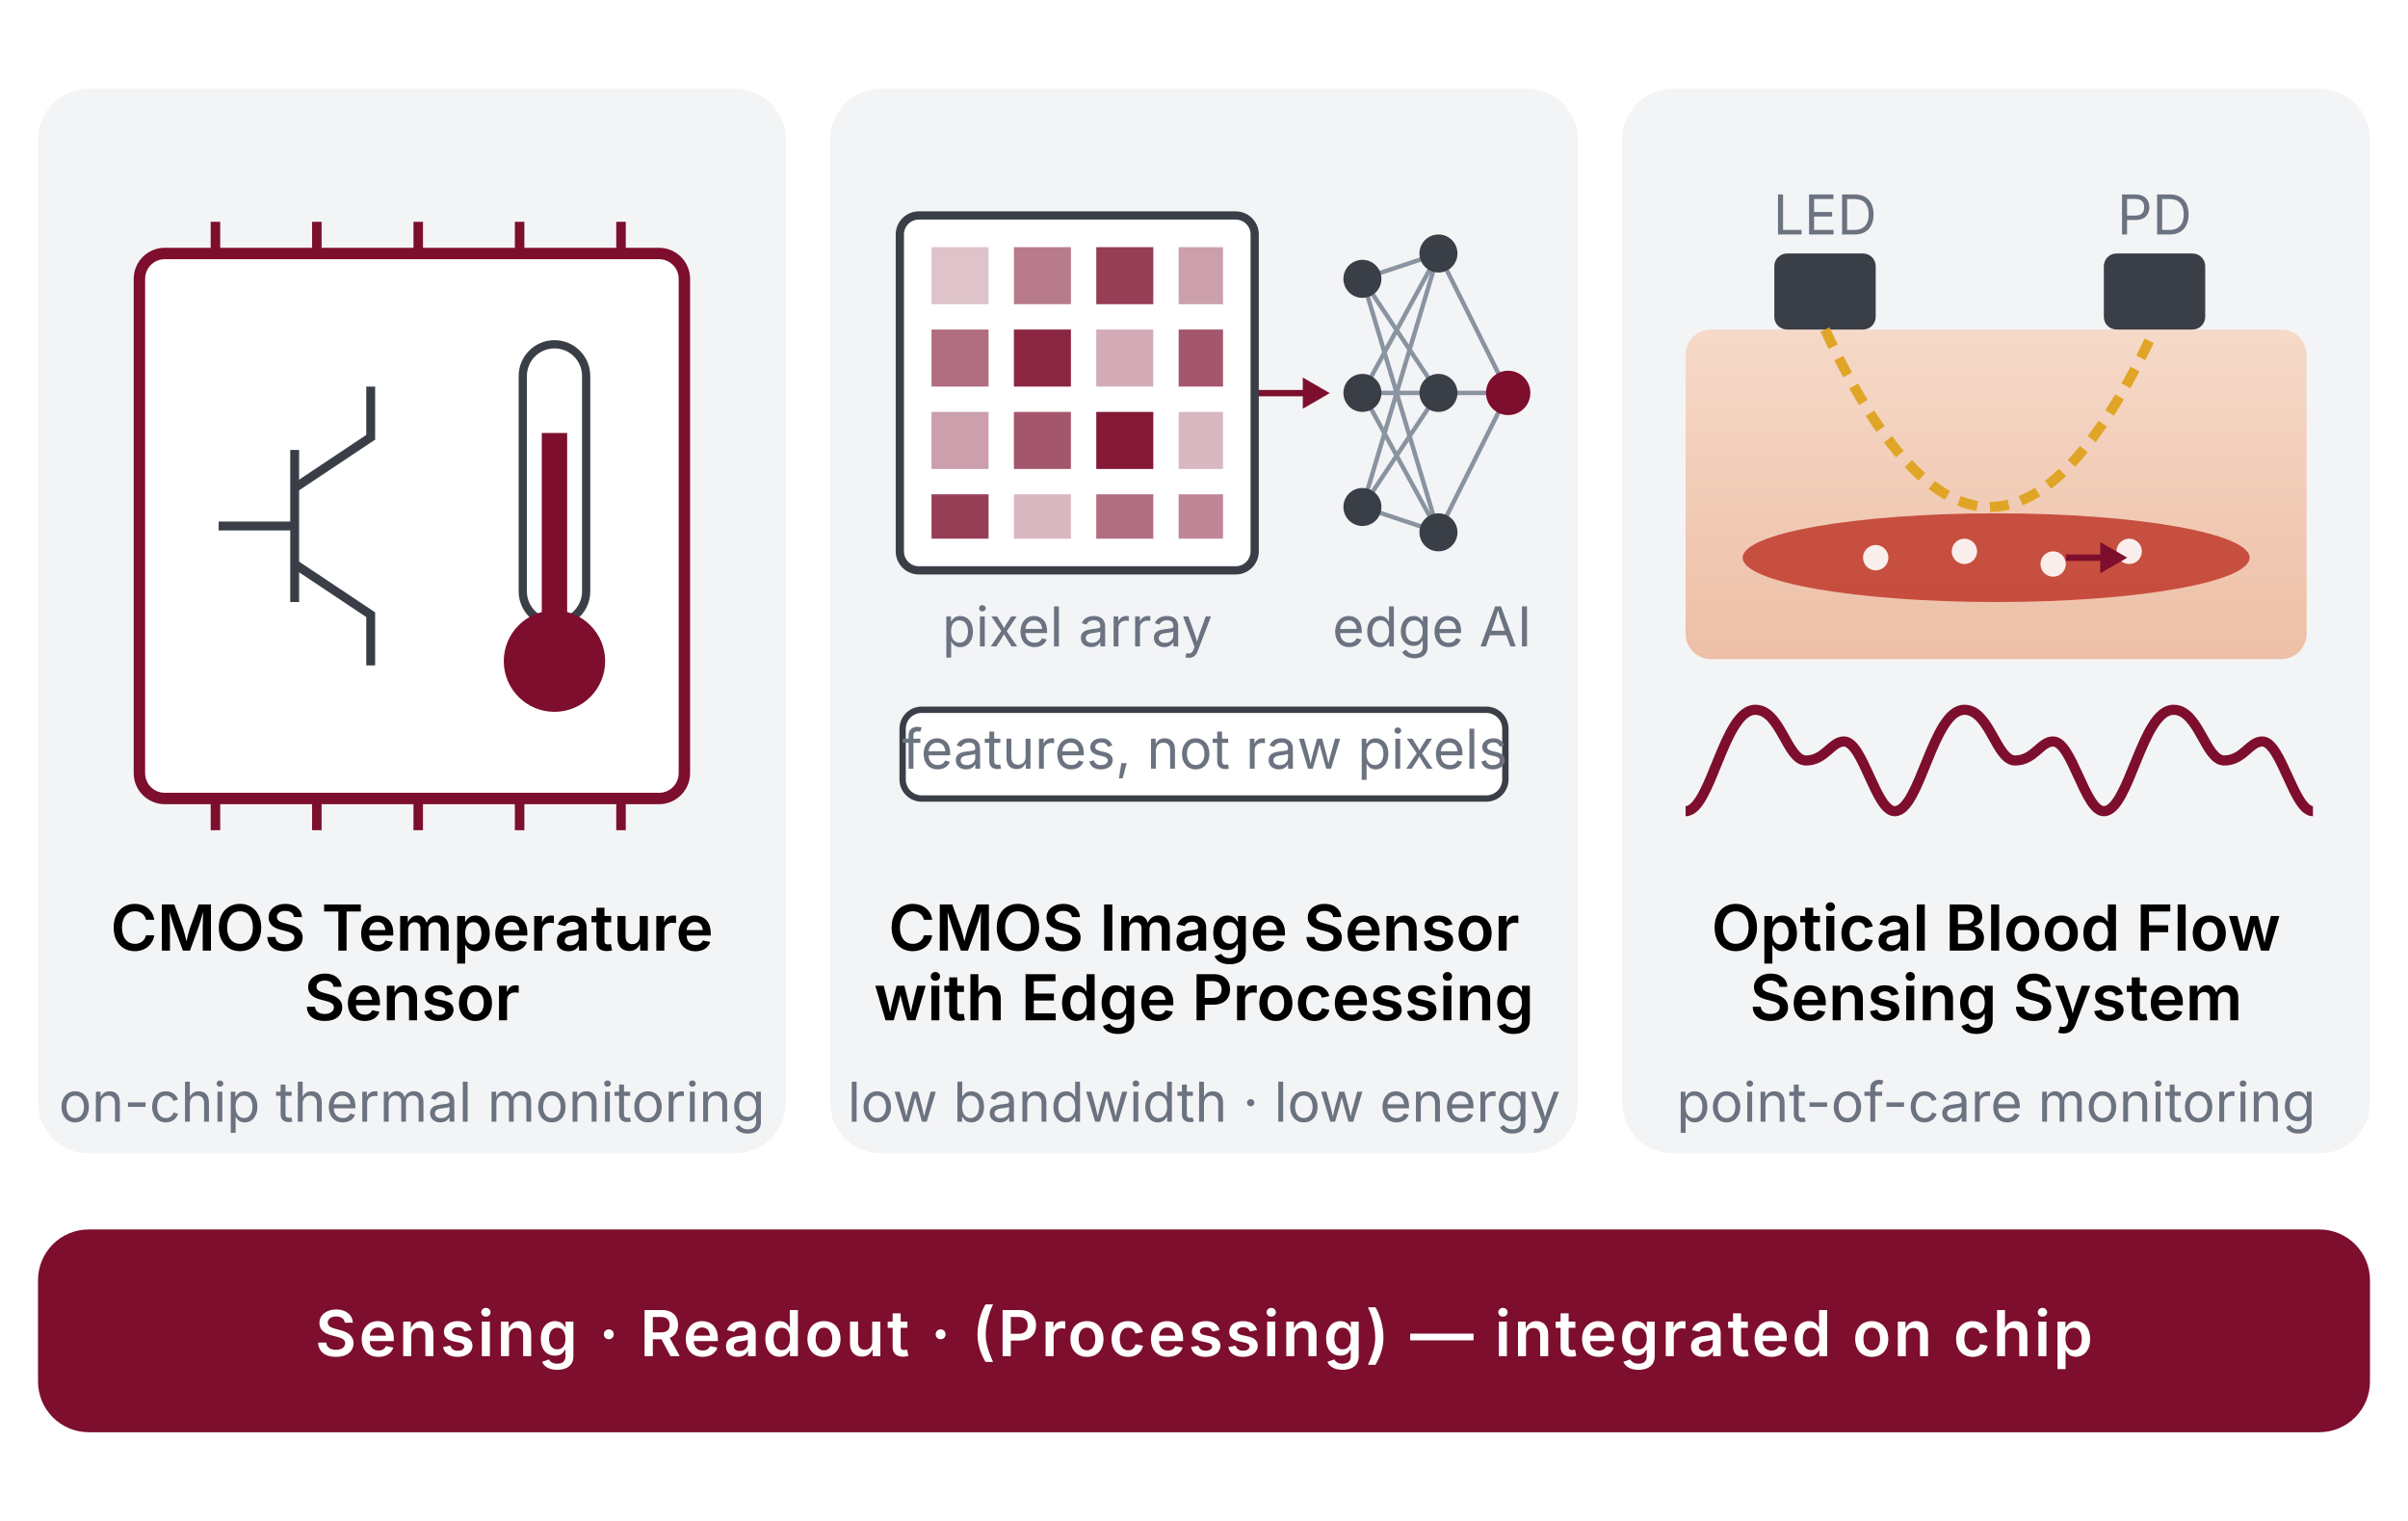
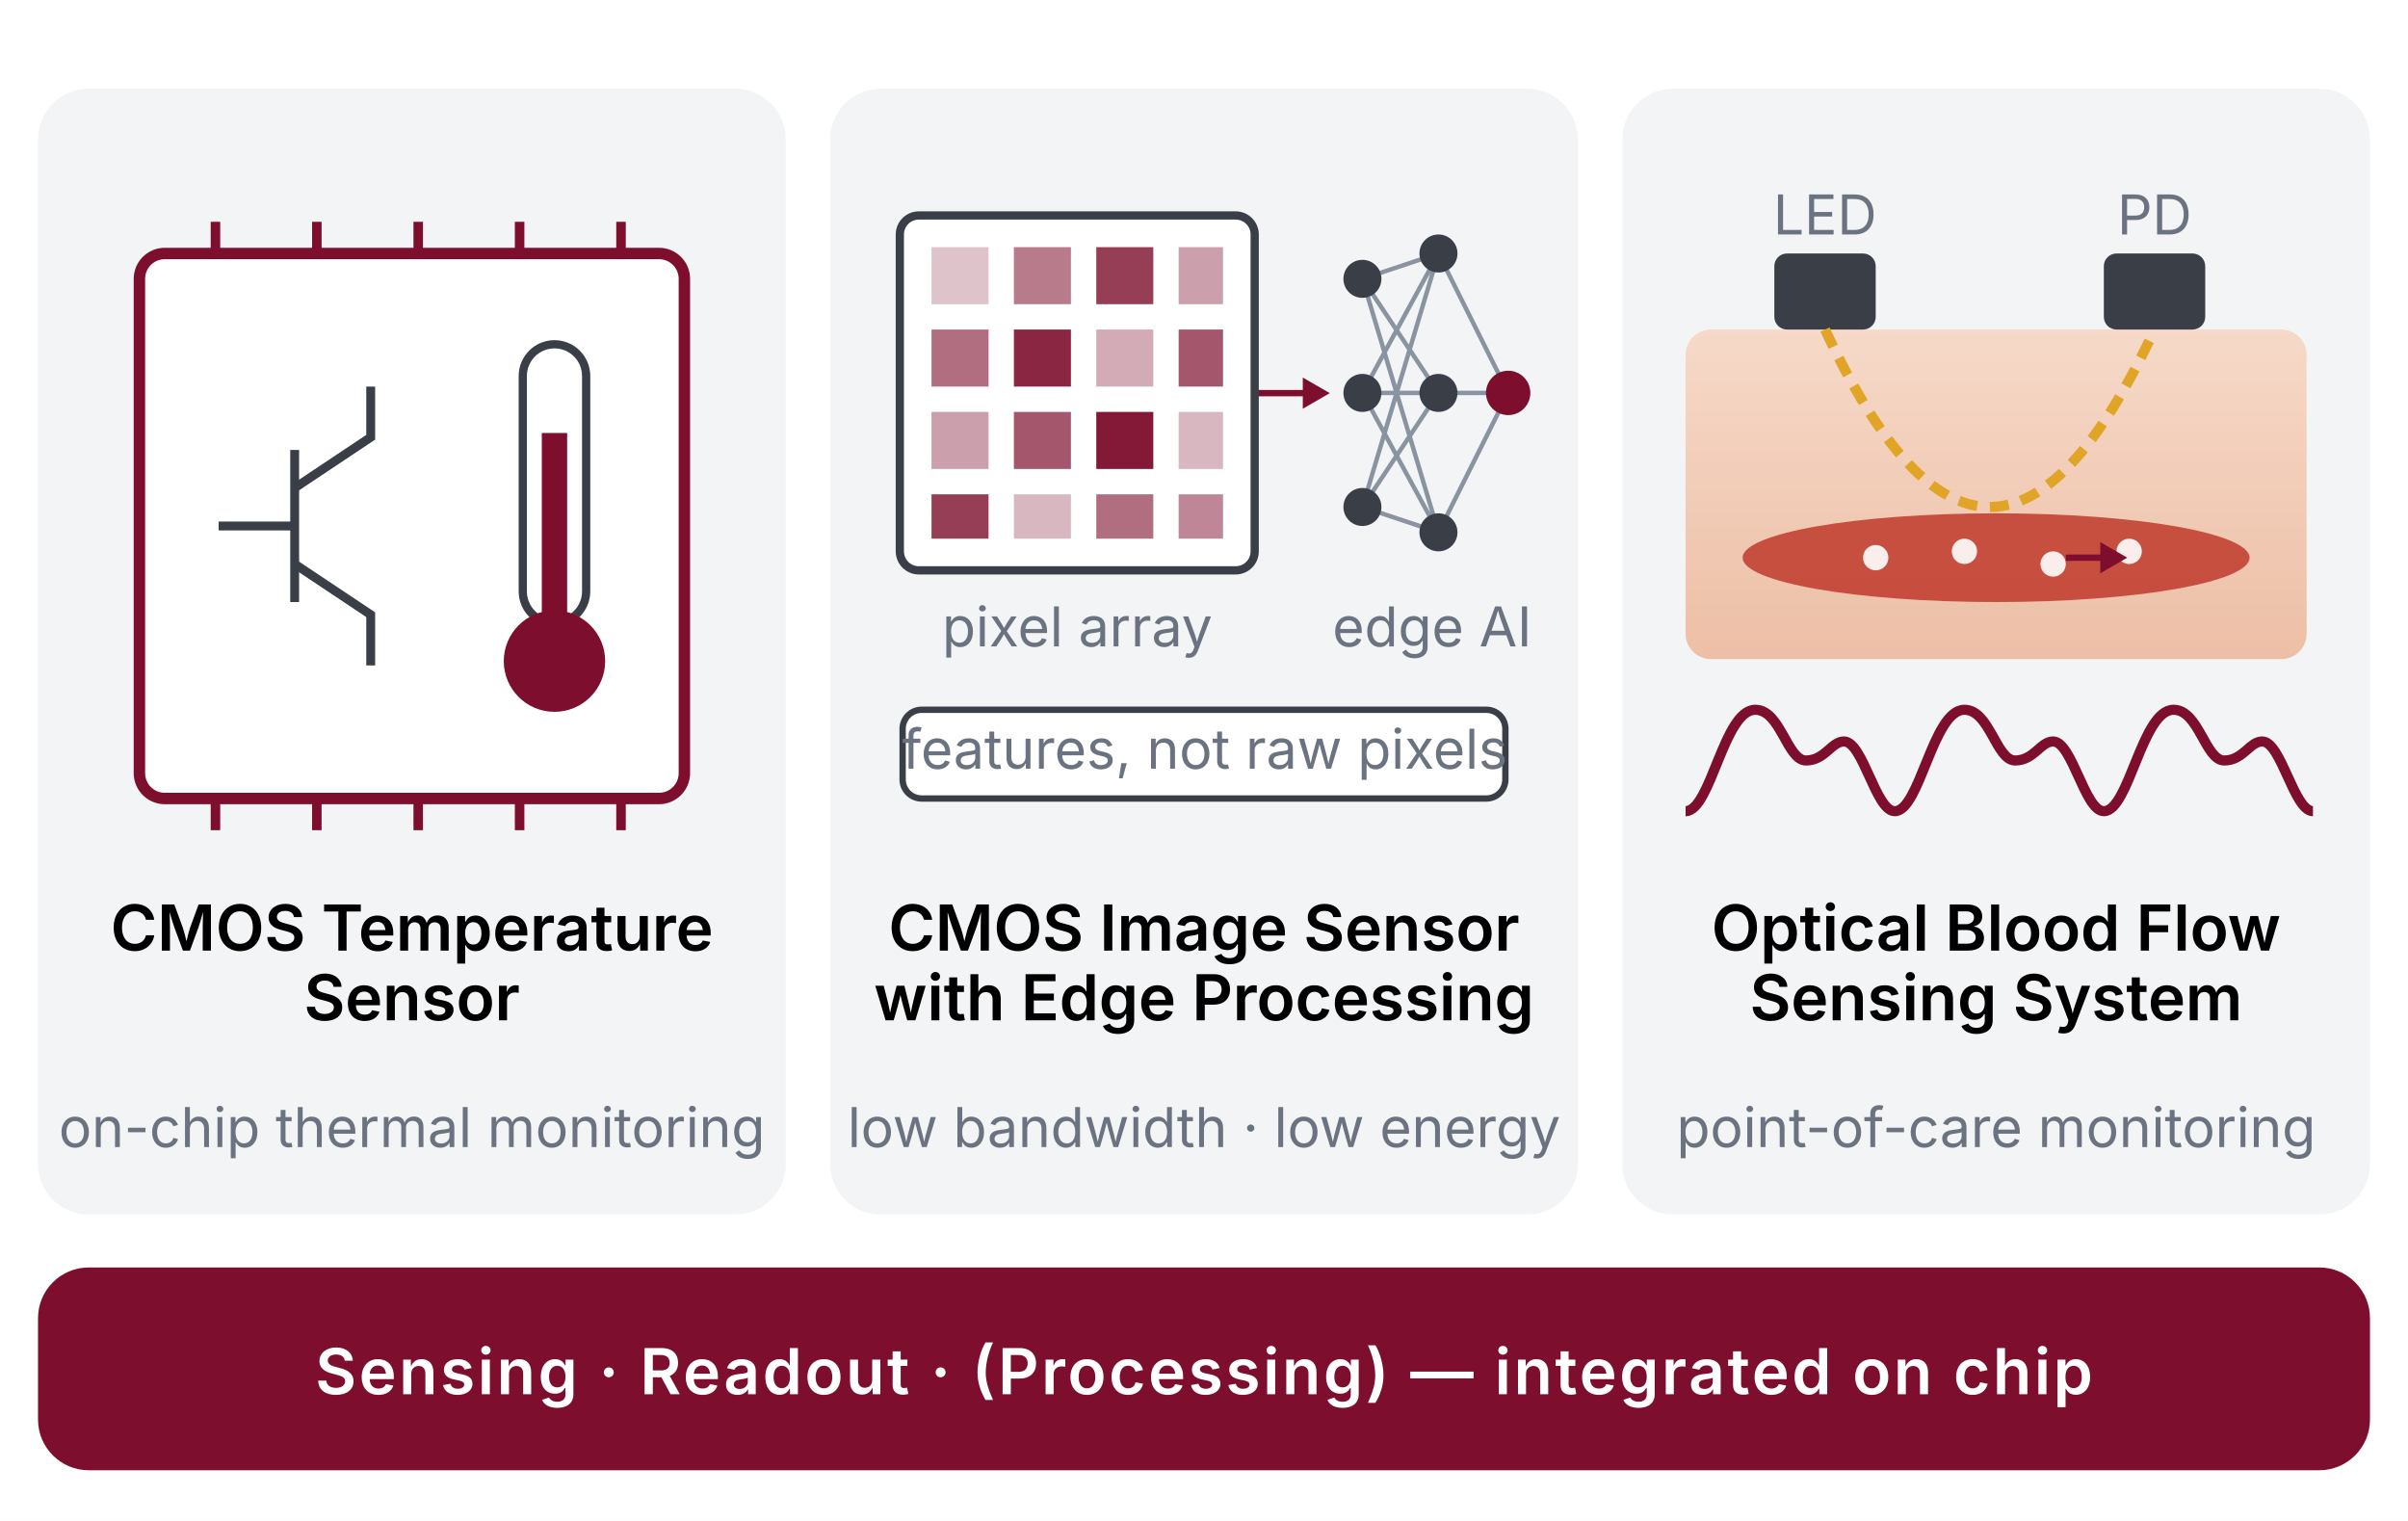
<svg xmlns="http://www.w3.org/2000/svg" viewBox="0 0 380 240" width="380" height="240" version="1.1" id="svg168">
  <style id="style2">text{font-family:Inter,'Helvetica Neue',Arial,sans-serif;fill:#3A3F47}
.lbl{font-size:9px;font-weight:600}
.sm{font-size:7.5px;fill:#6B7280}
.ttl{font-size:10.5px;font-weight:700;fill:#7D0E2D}
.mono{font-family:'DejaVu Sans Mono',monospace;font-size:9px;fill:#7D0E2D;font-weight:600}
</style>
  <defs id="defs12">
    <marker orient="auto" refY="0.0" refX="0.0" id="TriangleOutM" style="overflow:visible">
      <path id="path4844" d="M 5.77,0.0 L -2.88,5.0 L -2.88,-5.0 L 5.77,0.0 z " style="fill-rule:evenodd;stroke:#7d0e2d;stroke-width:1pt;stroke-opacity:1;fill:#7d0e2d;fill-opacity:1" transform="scale(0.4)" />
    </marker>
    <marker id="ar" viewBox="0 0 8 8" refX="7" refY="4" markerWidth="5" markerHeight="5" orient="auto">
      <path d="M0,0 L8,4 L0,8z" fill="#7D0E2D" id="path4" />
    </marker>
    <linearGradient id="skin" x1="0" y1="30.202" x2="0" y2="101.588" gradientTransform="matrix(1.372813,0,0,0.7284314,266,30)" gradientUnits="userSpaceOnUse">
      <stop offset="0" stop-color="#F6D9C8" id="stop7" />
      <stop offset="1" stop-color="#EDBFA6" id="stop9" />
    </linearGradient>
    <marker orient="auto" refY="0" refX="0" id="TriangleOutM-4" style="overflow:visible">
      <path id="path4844-4" d="M 5.77,0 -2.88,5 V -5 Z" style="fill:#7d0e2d;fill-opacity:1;fill-rule:evenodd;stroke:#7d0e2d;stroke-width:1pt;stroke-opacity:1" transform="scale(0.4)" />
    </marker>
  </defs>
  <rect width="380" height="240" id="rect14" fill="#fff" />
-   <rect x="6" y="14" width="118" height="168" rx="8" fill="#F3F4F6" id="rect16" />
-   <rect x="131" y="14" width="118" height="168" rx="8" fill="#F3F4F6" id="rect18" />
-   <rect x="256" y="14" width="118" height="168" rx="8" fill="#F3F4F6" id="rect20" />
+   <rect x="6" y="14" width="118" height="177.661" rx="8" id="rect16" style="fill:#f3f4f6;stroke-width:1" ry="8" />
+   <rect x="131" y="14" width="118" height="177.661" rx="8" id="rect18" style="fill:#f3f4f6;stroke-width:1" ry="8" />
+   <rect x="256" y="14" width="118" height="177.661" rx="8" id="rect20" style="fill:#f3f4f6;stroke-width:1" ry="8" />
  <rect x="22" y="40" width="86" height="86" rx="4" fill="#fff" stroke="#7D0E2D" stroke-width="1.8" id="rect22" />
  <g stroke="#7D0E2D" stroke-width="1.5" id="g26">
    <path d="M34,40v-5 M50,40v-5 M66,40v-5 M82,40v-5 M98,40v-5 M34,126v5 M50,126v5 M66,126v5 M82,126v5 M98,126v5" id="path24" />
  </g>
  <text x="65" y="150" class="lbl" text-anchor="middle" id="text46" style="fill:#000000;fill-opacity:1;">
    <tspan style="font-size:10px" id="tspan6016">CMOS Temperature</tspan>
  </text>
  <text x="65" y="161" class="lbl" text-anchor="middle" id="text48" style="fill:#000000;fill-opacity:1;">
    <tspan style="font-size:10px" id="tspan6018">Sensor</tspan>
  </text>
-   <text x="65" y="177" class="sm" id="text50" style="font-size:7.5px;font-family:Inter, 'Helvetica Neue', Arial, sans-serif;text-anchor:middle;fill:#6b7280">
+   <text x="65" y="181" class="sm" id="text50" style="font-size:7.5px;font-family:Inter, 'Helvetica Neue', Arial, sans-serif;text-anchor:middle;fill:#6b7280">
    <tspan style="font-size:8.667px" id="tspan5986">on-chip thermal monitoring</tspan>
  </text>
  <g transform="translate(210,36)" id="g116">
    <g id="g96" style="stroke:#8a93a0;stroke-width:0.7">
      <path d="M 5,8 17,4 M 5,8 17,26 M 5,8 17,48 M 5,26 17,4 M 5,26 H 17 M 5,26 17,48 M 5,44 17,4 M 5,44 17,26 M 5,44 17,48 M 17,4 28,26 M 17,26 H 28 M 17,48 28,26" id="path94" />
    </g>
    <g id="g110" style="fill:#3a3f47">
      <circle cx="5" cy="8" r="3" id="circle98" />
      <circle cx="5" cy="26" r="3" id="circle100" />
      <circle cx="5" cy="44" r="3" id="circle102" />
      <circle cx="17" cy="4" r="3" id="circle104" />
      <circle cx="17" cy="26" r="3" id="circle106" />
      <circle cx="17" cy="48" r="3" id="circle108" />
    </g>
    <circle cx="28" cy="26" r="3.5" id="circle112" style="fill:#7d0e2d" />
    <text x="16" y="66" class="sm" id="text114" style="font-size:7.5px;font-family:Inter, 'Helvetica Neue', Arial, sans-serif;text-anchor:middle;fill:#6b7280">
      <tspan style="font-size:8.667px" id="tspan5992">edge AI</tspan>
    </text>
  </g>
  <rect x="142.441" y="112" width="95.119" height="14" rx="3" id="rect118" style="fill:#ffffff;stroke:#3a3f47;stroke-width:1" ry="3" />
  <text x="190.127" y="121.294" class="sm" id="text120" style="font-size:7.5px;font-family:Inter, 'Helvetica Neue', Arial, sans-serif;text-anchor:middle;fill:#6b7280">
    <tspan style="font-size:8.667px" id="tspan5994">features, not raw pixels</tspan>
  </text>
  <text x="190" y="150" class="lbl" text-anchor="middle" id="text122" style="fill:#000000;fill-opacity:1;">
    <tspan style="font-size:10px" id="tspan6020">CMOS Image Sensor</tspan>
  </text>
  <text x="190" y="161" class="lbl" text-anchor="middle" id="text124" style="fill:#000000;fill-opacity:1;">
    <tspan style="font-size:10px" id="tspan6022">with Edge Processing</tspan>
  </text>
-   <text x="190" y="177" class="sm" id="text126" style="font-size:7.5px;font-family:Inter, 'Helvetica Neue', Arial, sans-serif;text-anchor:middle;fill:#6b7280">
+   <text x="190" y="181" class="sm" id="text126" style="font-size:7.5px;font-family:Inter, 'Helvetica Neue', Arial, sans-serif;text-anchor:middle;fill:#6b7280">
    <tspan style="font-size:8.667px" id="tspan5988">low bandwidth · low energy</tspan>
  </text>
  <text x="315" y="150" class="lbl" text-anchor="middle" id="text158" style="fill:#000000;fill-opacity:1;">
    <tspan style="font-size:10px" id="tspan6024">Optical Blood Flow</tspan>
  </text>
  <text x="315" y="161" class="lbl" text-anchor="middle" id="text160" style="fill:#000000;fill-opacity:1;">
    <tspan style="font-size:10px" id="tspan6026">Sensing System</tspan>
  </text>
-   <text x="315" y="177" class="sm" id="text162" style="font-size:7.5px;font-family:Inter, 'Helvetica Neue', Arial, sans-serif;text-anchor:middle;fill:#6b7280">
+   <text x="315" y="181" class="sm" id="text162" style="font-size:7.5px;font-family:Inter, 'Helvetica Neue', Arial, sans-serif;text-anchor:middle;fill:#6b7280">
    <tspan style="font-size:8.667px" id="tspan5996">point-of-care monitoring</tspan>
  </text>
-   <rect x="6" y="194" width="368" height="32" rx="8" fill="#7D0E2D" id="rect164" />
-   <text x="190" y="214" style="font-weight:600;font-size:10px;font-family:Inter, 'Helvetica Neue', Arial, sans-serif;letter-spacing:0.4px;text-anchor:middle;fill:#ffffff" id="text166">Sensing · Readout · (Processing) — integrated on chip</text>
+   <rect x="6" y="200" width="368" height="32" rx="8" id="rect164" ry="8" style="fill:#7d0e2d" />
+   <text x="190" y="220" style="font-weight:600;font-size:10px;font-family:Inter, 'Helvetica Neue', Arial, sans-serif;letter-spacing:0.4px;text-anchor:middle;fill:#ffffff" id="text166">Sensing · Readout · (Processing) — integrated on chip</text>
  <g id="g4683" transform="translate(2.5)">
    <g transform="translate(0,1)" id="g4666">
      <g style="fill:none;stroke:#3a3f47;stroke-width:1.4" id="g36">
        <path d="M 44,70 V 94" id="path28" />
        <path d="M 32,82 H 44" id="path30" />
        <path d="M 44,76 56,68 V 60" id="path32" />
        <path d="m 44,88 12,8 v 8" id="path34" />
      </g>
    </g>
    <g transform="translate(0,-3.675)" id="g4671">
      <rect style="fill:#ffffff;stroke:#3a3f47;stroke-width:1.3" ry="5" x="80" y="58" width="10" height="44" rx="5" id="rect40" />
      <circle style="fill:#7d0e2d" cx="85" cy="108" r="8" id="circle42" />
      <rect style="fill:#7d0e2d" x="83" y="72" width="4" height="34" id="rect44" />
    </g>
  </g>
  <rect style="fill:url(#skin)" id="rect128" rx="4" height="52" width="98" y="52" x="266" />
  <ellipse style="opacity:0.85;fill:#c0392b" id="ellipse130" ry="7" rx="40" cy="88" cx="315" />
  <g style="opacity:0.9;fill:#ffffff" id="g140" transform="translate(266,30)">
    <circle id="circle132" r="2" cy="58" cx="30" />
    <circle id="circle134" r="2" cy="57" cx="44" />
    <circle id="circle136" r="2" cy="59" cx="58" />
    <circle id="circle138" r="2" cy="57" cx="70" />
  </g>
  <path style="fill:#7d0e2d;fill-opacity:1;stroke:#7d0e2d;stroke-width:1;stroke-opacity:1;marker-end:url(#TriangleOutM)" id="path142" d="m 326,88 h 6.857" />
  <rect style="fill:#3a3f47" id="rect144" rx="2" height="12" width="16" y="40" x="280" />
  <text style="font-size:7.5px;font-family:Inter, 'Helvetica Neue', Arial, sans-serif;text-anchor:middle;fill:#6b7280" id="text146" class="sm" y="37" x="288">
    <tspan style="font-size:8.667px" id="tspan5998">LED</tspan>
  </text>
  <rect style="fill:#3a3f47" id="rect148" rx="2" height="12" width="16" y="40" x="332" />
  <text style="font-size:7.5px;font-family:Inter, 'Helvetica Neue', Arial, sans-serif;text-anchor:middle;fill:#6b7280" id="text150" class="sm" y="37" x="340">
    <tspan style="font-size:8.667px" id="tspan6000">PD</tspan>
  </text>
  <path style="fill:none;stroke:#e0a526;stroke-width:1.6;stroke-dasharray:3, 2" id="path152" d="m 288,52 q 26,56 52,0" />
  <path style="fill:none;stroke:#7d0e2d;stroke-width:1.6;stroke-linejoin:round" id="path154" d="m 266,128 c 4,0 6,-16 11,-16 4,0 5,8 8,8 3,0 4,-3 6,-3 3,0 5,11 8,11 4,0 6,-16 11,-16 4,0 5,8 8,8 3,0 4,-3 6,-3 3,0 5,11 8,11 4,0 6,-16 11,-16 4,0 5,8 8,8 3,0 4,-3 6,-3 3,0 5,11 8,11" />
  <path style="fill:#7d0e2d;fill-opacity:1;stroke:#7d0e2d;stroke-width:1;stroke-opacity:1;marker-end:url(#TriangleOutM-4)" id="path142-5" d="m 198.355,62.034 h 8.655" />
  <g transform="translate(142,34)" id="g90">
    <rect x="0" y="0" width="56" height="56" rx="3" id="rect52" ry="3" style="fill:#ffffff;stroke:#3a3f47;stroke-width:1.3" />
    <g id="g86" style="fill:#7d0e2d">
      <rect x="5" y="5" width="9" height="9" id="rect54" style="opacity:0.25" />
      <rect x="18" y="5" width="9" height="9" id="rect56" style="opacity:0.55" />
      <rect x="31" y="5" width="9" height="9" id="rect58" style="opacity:0.8" />
      <rect x="44" y="5" width="7" height="9" id="rect60" style="opacity:0.4" />
      <rect x="5" y="18" width="9" height="9" id="rect62" style="opacity:0.6" />
      <rect x="18" y="18" width="9" height="9" id="rect64" style="opacity:0.9" />
      <rect x="31" y="18" width="9" height="9" id="rect66" style="opacity:0.35" />
      <rect x="44" y="18" width="7" height="9" id="rect68" style="opacity:0.7" />
      <rect x="5" y="31" width="9" height="9" id="rect70" style="opacity:0.4" />
      <rect x="18" y="31" width="9" height="9" id="rect72" style="opacity:0.7" />
      <rect x="31" y="31" width="9" height="9" id="rect74" style="opacity:0.95" />
      <rect x="44" y="31" width="7" height="9" id="rect76" style="opacity:0.3" />
      <rect x="5" y="44" width="9" height="7" id="rect78" style="opacity:0.8" />
      <rect x="18" y="44" width="9" height="7" id="rect80" style="opacity:0.3" />
      <rect x="31" y="44" width="9" height="7" id="rect82" style="opacity:0.6" />
      <rect x="44" y="44" width="7" height="7" id="rect84" style="opacity:0.5" />
    </g>
    <text x="28" y="68" class="sm" id="text88" style="font-size:7.5px;font-family:Inter, 'Helvetica Neue', Arial, sans-serif;text-anchor:middle;fill:#6b7280">
      <tspan style="font-size:8.667px" id="tspan5990">pixel array</tspan>
    </text>
  </g>
</svg>
